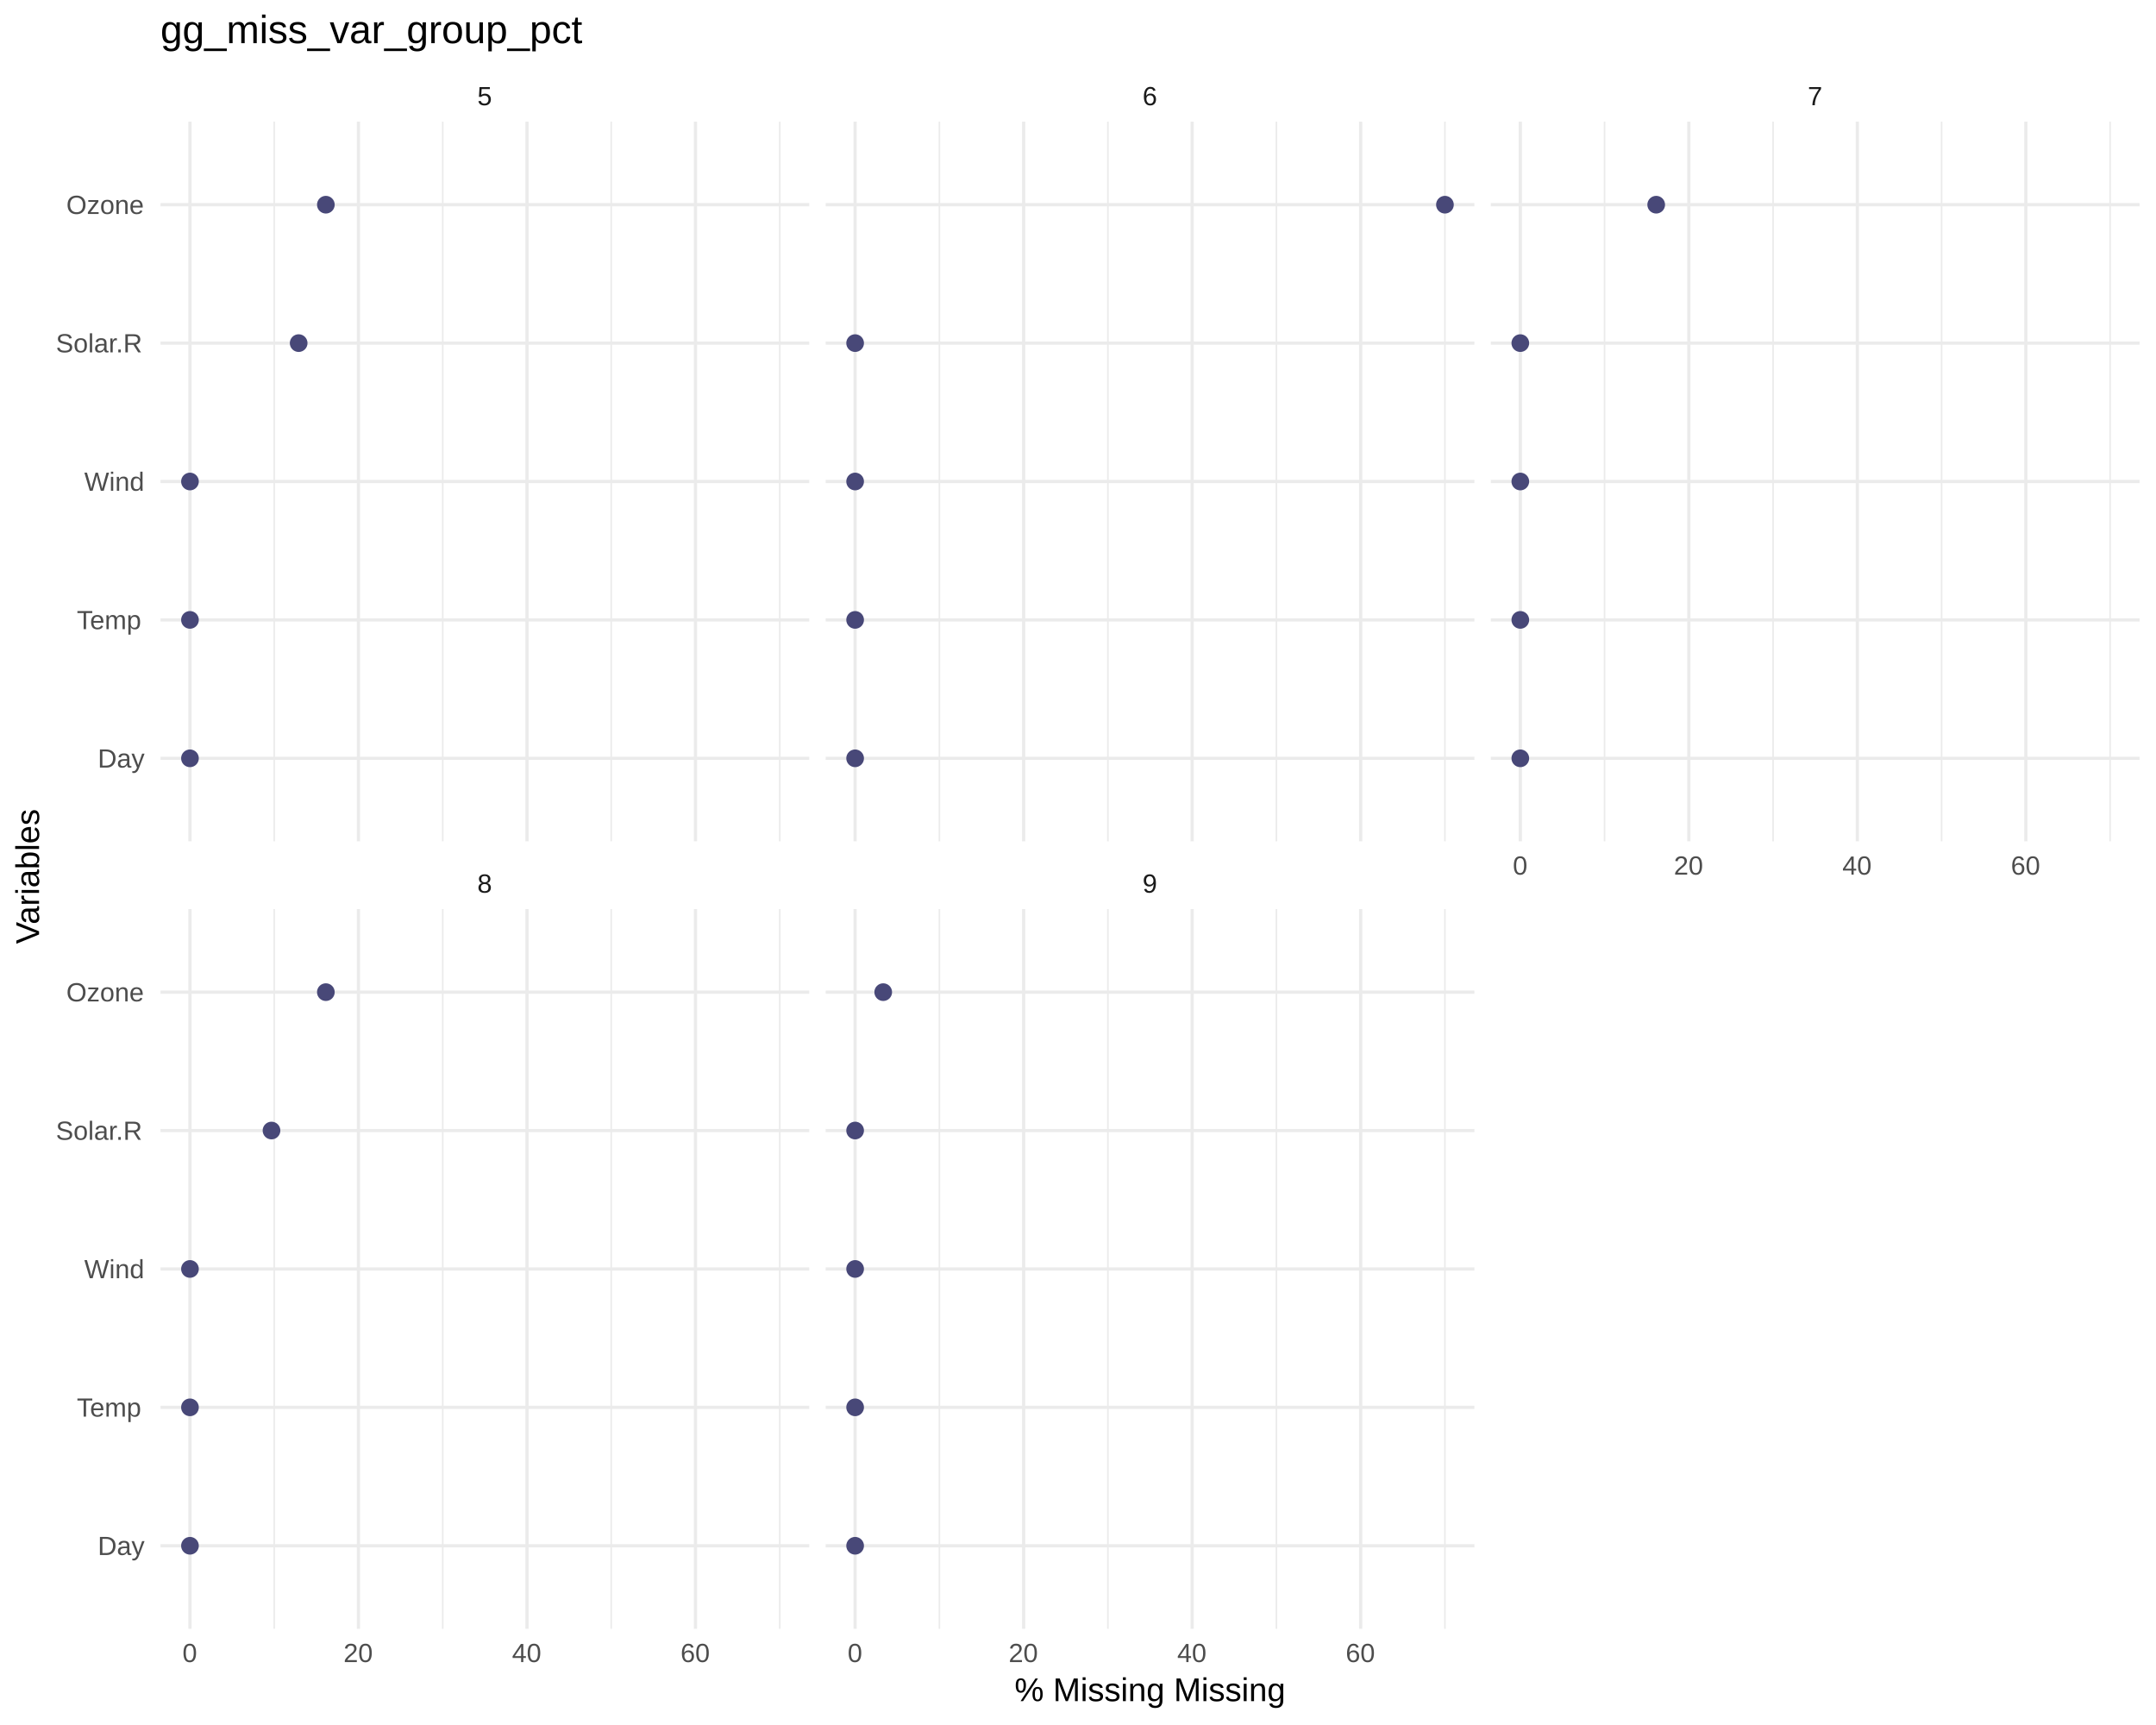
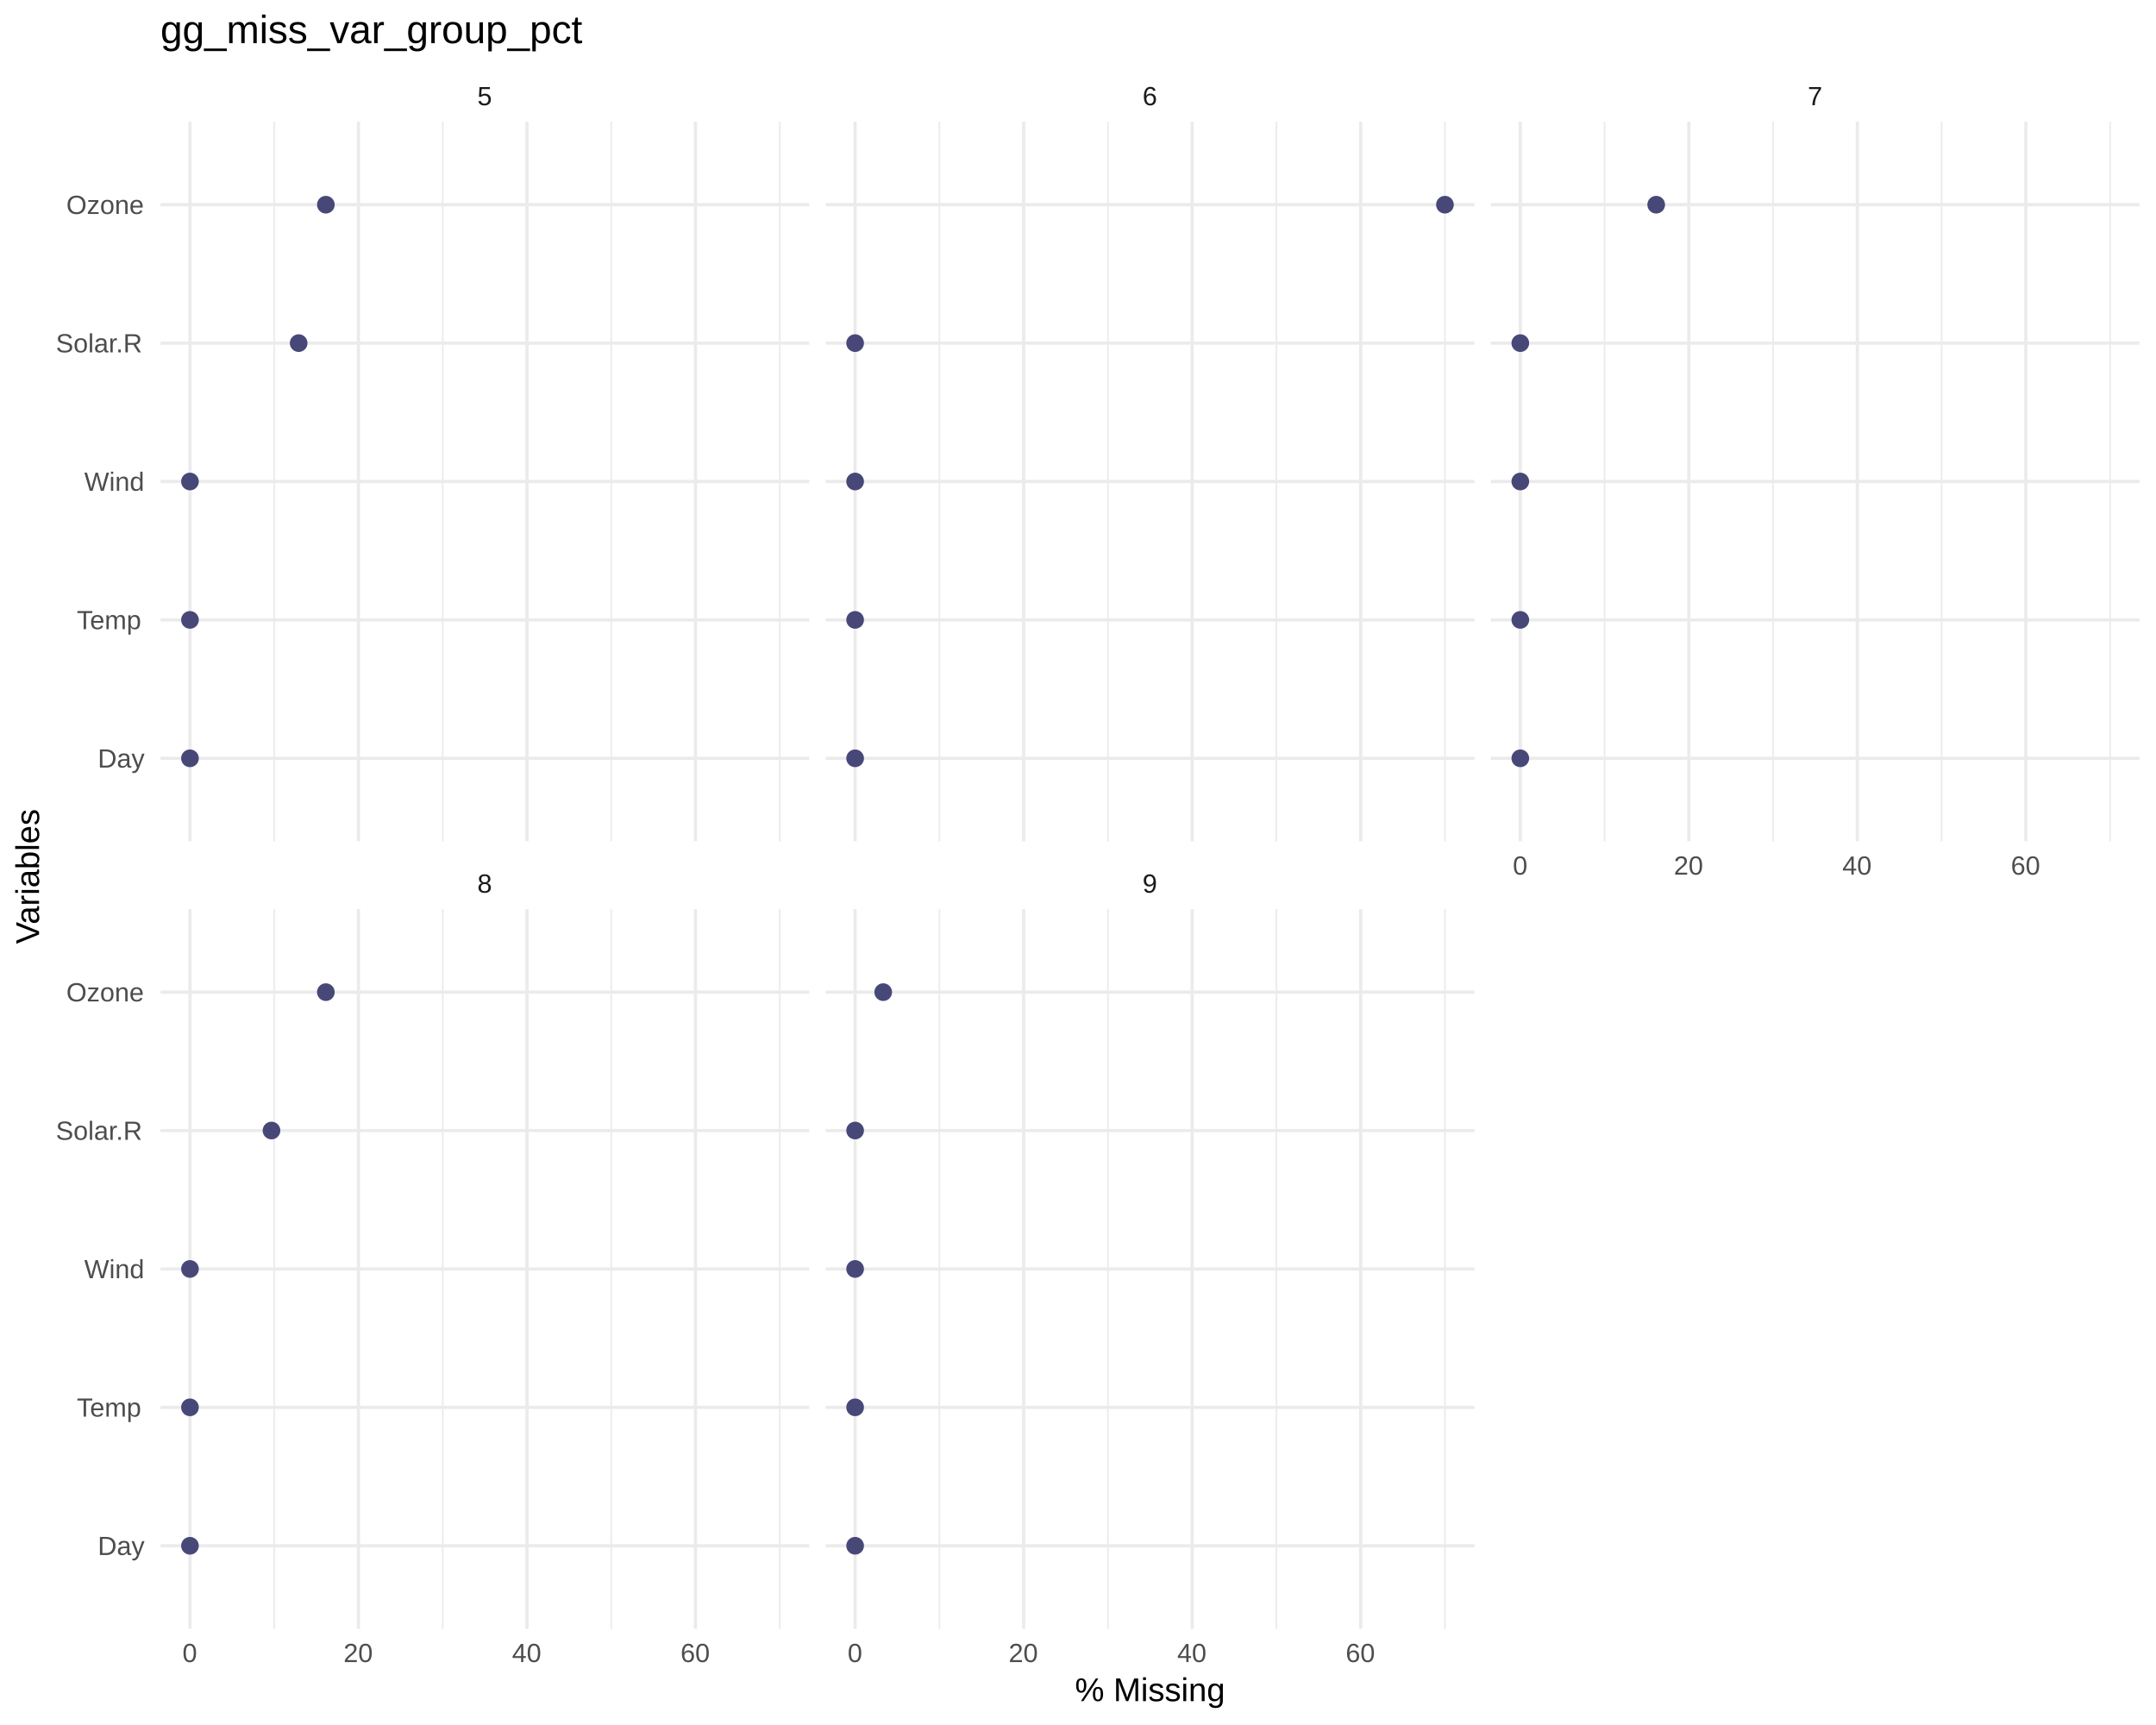
<svg xmlns="http://www.w3.org/2000/svg" viewBox="0 0 720.00 576.00">
  <defs>
    <style type="text/css">
    line, polyline, path, rect, circle {
      fill: none;
      stroke: #000000;
      stroke-linecap: round;
      stroke-linejoin: round;
      stroke-miterlimit: 10.00;
    }
  </style>
  </defs>
  <rect width="100%" height="100%" style="stroke: none; fill: #FFFFFF;" />
  <defs>
    <clipPath id="cpNTMuNTg4MnwyNzAuMjQ2fDI4MC45MzZ8NDAuNjIzMQ==">
      <rect x="53.59" y="40.62" width="216.66" height="240.31" />
    </clipPath>
  </defs>
  <polyline points="91.57,280.94 91.57,40.62 " style="stroke-width: 0.53; stroke: #EBEBEB; stroke-linecap: butt;" clip-path="url(#cpNTMuNTg4MnwyNzAuMjQ2fDI4MC45MzZ8NDAuNjIzMQ==)" />
  <polyline points="147.85,280.94 147.85,40.62 " style="stroke-width: 0.53; stroke: #EBEBEB; stroke-linecap: butt;" clip-path="url(#cpNTMuNTg4MnwyNzAuMjQ2fDI4MC45MzZ8NDAuNjIzMQ==)" />
  <polyline points="204.12,280.94 204.12,40.62 " style="stroke-width: 0.53; stroke: #EBEBEB; stroke-linecap: butt;" clip-path="url(#cpNTMuNTg4MnwyNzAuMjQ2fDI4MC45MzZ8NDAuNjIzMQ==)" />
  <polyline points="260.40,280.94 260.40,40.62 " style="stroke-width: 0.53; stroke: #EBEBEB; stroke-linecap: butt;" clip-path="url(#cpNTMuNTg4MnwyNzAuMjQ2fDI4MC45MzZ8NDAuNjIzMQ==)" />
  <polyline points="53.59,253.21 270.25,253.21 " style="stroke-width: 1.07; stroke: #EBEBEB; stroke-linecap: butt;" clip-path="url(#cpNTMuNTg4MnwyNzAuMjQ2fDI4MC45MzZ8NDAuNjIzMQ==)" />
  <polyline points="53.59,206.99 270.25,206.99 " style="stroke-width: 1.07; stroke: #EBEBEB; stroke-linecap: butt;" clip-path="url(#cpNTMuNTg4MnwyNzAuMjQ2fDI4MC45MzZ8NDAuNjIzMQ==)" />
  <polyline points="53.59,160.78 270.25,160.78 " style="stroke-width: 1.07; stroke: #EBEBEB; stroke-linecap: butt;" clip-path="url(#cpNTMuNTg4MnwyNzAuMjQ2fDI4MC45MzZ8NDAuNjIzMQ==)" />
  <polyline points="53.59,114.57 270.25,114.57 " style="stroke-width: 1.07; stroke: #EBEBEB; stroke-linecap: butt;" clip-path="url(#cpNTMuNTg4MnwyNzAuMjQ2fDI4MC45MzZ8NDAuNjIzMQ==)" />
  <polyline points="53.59,68.35 270.25,68.35 " style="stroke-width: 1.07; stroke: #EBEBEB; stroke-linecap: butt;" clip-path="url(#cpNTMuNTg4MnwyNzAuMjQ2fDI4MC45MzZ8NDAuNjIzMQ==)" />
  <polyline points="63.44,280.94 63.44,40.62 " style="stroke-width: 1.07; stroke: #EBEBEB; stroke-linecap: butt;" clip-path="url(#cpNTMuNTg4MnwyNzAuMjQ2fDI4MC45MzZ8NDAuNjIzMQ==)" />
  <polyline points="119.71,280.94 119.71,40.62 " style="stroke-width: 1.07; stroke: #EBEBEB; stroke-linecap: butt;" clip-path="url(#cpNTMuNTg4MnwyNzAuMjQ2fDI4MC45MzZ8NDAuNjIzMQ==)" />
  <polyline points="175.99,280.94 175.99,40.62 " style="stroke-width: 1.07; stroke: #EBEBEB; stroke-linecap: butt;" clip-path="url(#cpNTMuNTg4MnwyNzAuMjQ2fDI4MC45MzZ8NDAuNjIzMQ==)" />
  <polyline points="232.26,280.94 232.26,40.62 " style="stroke-width: 1.07; stroke: #EBEBEB; stroke-linecap: butt;" clip-path="url(#cpNTMuNTg4MnwyNzAuMjQ2fDI4MC45MzZ8NDAuNjIzMQ==)" />
  <rect x="63.44" y="253.21" width="0.00" height="0.00" style="stroke-width: 1.07; stroke: #484878; stroke-linecap: butt; fill: #484878;" clip-path="url(#cpNTMuNTg4MnwyNzAuMjQ2fDI4MC45MzZ8NDAuNjIzMQ==)" />
  <rect x="63.44" y="206.99" width="0.00" height="0.00" style="stroke-width: 1.07; stroke: #484878; stroke-linecap: butt; fill: #484878;" clip-path="url(#cpNTMuNTg4MnwyNzAuMjQ2fDI4MC45MzZ8NDAuNjIzMQ==)" />
  <rect x="63.44" y="160.78" width="0.00" height="0.00" style="stroke-width: 1.07; stroke: #484878; stroke-linecap: butt; fill: #484878;" clip-path="url(#cpNTMuNTg4MnwyNzAuMjQ2fDI4MC45MzZ8NDAuNjIzMQ==)" />
  <rect x="63.44" y="114.57" width="36.31" height="0.00" style="stroke-width: 1.07; stroke: #484878; stroke-linecap: butt; fill: #484878;" clip-path="url(#cpNTMuNTg4MnwyNzAuMjQ2fDI4MC45MzZ8NDAuNjIzMQ==)" />
  <rect x="63.44" y="68.35" width="45.38" height="0.00" style="stroke-width: 1.07; stroke: #484878; stroke-linecap: butt; fill: #484878;" clip-path="url(#cpNTMuNTg4MnwyNzAuMjQ2fDI4MC45MzZ8NDAuNjIzMQ==)" />
  <circle cx="108.82" cy="68.35" r="1.95pt" style="stroke-width: 0.71; stroke: #484878; fill: #484878;" clip-path="url(#cpNTMuNTg4MnwyNzAuMjQ2fDI4MC45MzZ8NDAuNjIzMQ==)" />
  <circle cx="99.74" cy="114.57" r="1.95pt" style="stroke-width: 0.71; stroke: #484878; fill: #484878;" clip-path="url(#cpNTMuNTg4MnwyNzAuMjQ2fDI4MC45MzZ8NDAuNjIzMQ==)" />
  <circle cx="63.44" cy="160.78" r="1.95pt" style="stroke-width: 0.71; stroke: #484878; fill: #484878;" clip-path="url(#cpNTMuNTg4MnwyNzAuMjQ2fDI4MC45MzZ8NDAuNjIzMQ==)" />
  <circle cx="63.44" cy="206.99" r="1.95pt" style="stroke-width: 0.71; stroke: #484878; fill: #484878;" clip-path="url(#cpNTMuNTg4MnwyNzAuMjQ2fDI4MC45MzZ8NDAuNjIzMQ==)" />
  <circle cx="63.44" cy="253.21" r="1.95pt" style="stroke-width: 0.71; stroke: #484878; fill: #484878;" clip-path="url(#cpNTMuNTg4MnwyNzAuMjQ2fDI4MC45MzZ8NDAuNjIzMQ==)" />
  <defs>
    <clipPath id="cpMHw3MjB8NTc2fDA=">
      <rect x="0.00" y="0.00" width="720.00" height="576.00" />
    </clipPath>
  </defs>
  <defs>
    <clipPath id="cpNTMuNTg4MnwyNzAuMjQ2fDU0My44NzV8MzAzLjU2Mg==">
      <rect x="53.59" y="303.56" width="216.66" height="240.31" />
    </clipPath>
  </defs>
  <polyline points="91.57,543.88 91.57,303.56 " style="stroke-width: 0.53; stroke: #EBEBEB; stroke-linecap: butt;" clip-path="url(#cpNTMuNTg4MnwyNzAuMjQ2fDU0My44NzV8MzAzLjU2Mg==)" />
  <polyline points="147.85,543.88 147.85,303.56 " style="stroke-width: 0.53; stroke: #EBEBEB; stroke-linecap: butt;" clip-path="url(#cpNTMuNTg4MnwyNzAuMjQ2fDU0My44NzV8MzAzLjU2Mg==)" />
  <polyline points="204.12,543.88 204.12,303.56 " style="stroke-width: 0.53; stroke: #EBEBEB; stroke-linecap: butt;" clip-path="url(#cpNTMuNTg4MnwyNzAuMjQ2fDU0My44NzV8MzAzLjU2Mg==)" />
  <polyline points="260.40,543.88 260.40,303.56 " style="stroke-width: 0.53; stroke: #EBEBEB; stroke-linecap: butt;" clip-path="url(#cpNTMuNTg4MnwyNzAuMjQ2fDU0My44NzV8MzAzLjU2Mg==)" />
  <polyline points="53.59,516.15 270.25,516.15 " style="stroke-width: 1.07; stroke: #EBEBEB; stroke-linecap: butt;" clip-path="url(#cpNTMuNTg4MnwyNzAuMjQ2fDU0My44NzV8MzAzLjU2Mg==)" />
  <polyline points="53.59,469.93 270.25,469.93 " style="stroke-width: 1.07; stroke: #EBEBEB; stroke-linecap: butt;" clip-path="url(#cpNTMuNTg4MnwyNzAuMjQ2fDU0My44NzV8MzAzLjU2Mg==)" />
  <polyline points="53.59,423.72 270.25,423.72 " style="stroke-width: 1.07; stroke: #EBEBEB; stroke-linecap: butt;" clip-path="url(#cpNTMuNTg4MnwyNzAuMjQ2fDU0My44NzV8MzAzLjU2Mg==)" />
  <polyline points="53.59,377.50 270.25,377.50 " style="stroke-width: 1.07; stroke: #EBEBEB; stroke-linecap: butt;" clip-path="url(#cpNTMuNTg4MnwyNzAuMjQ2fDU0My44NzV8MzAzLjU2Mg==)" />
  <polyline points="53.59,331.29 270.25,331.29 " style="stroke-width: 1.07; stroke: #EBEBEB; stroke-linecap: butt;" clip-path="url(#cpNTMuNTg4MnwyNzAuMjQ2fDU0My44NzV8MzAzLjU2Mg==)" />
  <polyline points="63.44,543.88 63.44,303.56 " style="stroke-width: 1.07; stroke: #EBEBEB; stroke-linecap: butt;" clip-path="url(#cpNTMuNTg4MnwyNzAuMjQ2fDU0My44NzV8MzAzLjU2Mg==)" />
  <polyline points="119.71,543.88 119.71,303.56 " style="stroke-width: 1.07; stroke: #EBEBEB; stroke-linecap: butt;" clip-path="url(#cpNTMuNTg4MnwyNzAuMjQ2fDU0My44NzV8MzAzLjU2Mg==)" />
  <polyline points="175.99,543.88 175.99,303.56 " style="stroke-width: 1.07; stroke: #EBEBEB; stroke-linecap: butt;" clip-path="url(#cpNTMuNTg4MnwyNzAuMjQ2fDU0My44NzV8MzAzLjU2Mg==)" />
  <polyline points="232.26,543.88 232.26,303.56 " style="stroke-width: 1.07; stroke: #EBEBEB; stroke-linecap: butt;" clip-path="url(#cpNTMuNTg4MnwyNzAuMjQ2fDU0My44NzV8MzAzLjU2Mg==)" />
  <rect x="63.44" y="516.15" width="0.00" height="0.00" style="stroke-width: 1.07; stroke: #484878; stroke-linecap: butt; fill: #484878;" clip-path="url(#cpNTMuNTg4MnwyNzAuMjQ2fDU0My44NzV8MzAzLjU2Mg==)" />
  <rect x="63.44" y="469.93" width="0.00" height="0.00" style="stroke-width: 1.07; stroke: #484878; stroke-linecap: butt; fill: #484878;" clip-path="url(#cpNTMuNTg4MnwyNzAuMjQ2fDU0My44NzV8MzAzLjU2Mg==)" />
  <rect x="63.44" y="423.72" width="0.00" height="0.00" style="stroke-width: 1.07; stroke: #484878; stroke-linecap: butt; fill: #484878;" clip-path="url(#cpNTMuNTg4MnwyNzAuMjQ2fDU0My44NzV8MzAzLjU2Mg==)" />
  <rect x="63.44" y="377.50" width="27.23" height="0.00" style="stroke-width: 1.07; stroke: #484878; stroke-linecap: butt; fill: #484878;" clip-path="url(#cpNTMuNTg4MnwyNzAuMjQ2fDU0My44NzV8MzAzLjU2Mg==)" />
  <rect x="63.44" y="331.29" width="45.38" height="0.00" style="stroke-width: 1.07; stroke: #484878; stroke-linecap: butt; fill: #484878;" clip-path="url(#cpNTMuNTg4MnwyNzAuMjQ2fDU0My44NzV8MzAzLjU2Mg==)" />
  <circle cx="108.82" cy="331.29" r="1.95pt" style="stroke-width: 0.71; stroke: #484878; fill: #484878;" clip-path="url(#cpNTMuNTg4MnwyNzAuMjQ2fDU0My44NzV8MzAzLjU2Mg==)" />
  <circle cx="90.67" cy="377.50" r="1.95pt" style="stroke-width: 0.71; stroke: #484878; fill: #484878;" clip-path="url(#cpNTMuNTg4MnwyNzAuMjQ2fDU0My44NzV8MzAzLjU2Mg==)" />
  <circle cx="63.44" cy="423.72" r="1.95pt" style="stroke-width: 0.71; stroke: #484878; fill: #484878;" clip-path="url(#cpNTMuNTg4MnwyNzAuMjQ2fDU0My44NzV8MzAzLjU2Mg==)" />
  <circle cx="63.44" cy="469.93" r="1.95pt" style="stroke-width: 0.71; stroke: #484878; fill: #484878;" clip-path="url(#cpNTMuNTg4MnwyNzAuMjQ2fDU0My44NzV8MzAzLjU2Mg==)" />
  <circle cx="63.44" cy="516.15" r="1.95pt" style="stroke-width: 0.71; stroke: #484878; fill: #484878;" clip-path="url(#cpNTMuNTg4MnwyNzAuMjQ2fDU0My44NzV8MzAzLjU2Mg==)" />
  <defs>
    <clipPath id="cpMHw3MjB8NTc2fDA=">
      <rect x="0.00" y="0.00" width="720.00" height="576.00" />
    </clipPath>
  </defs>
  <defs>
    <clipPath id="cpMjc1LjcyNXw0OTIuMzgzfDI4MC45MzZ8NDAuNjIzMQ==">
      <rect x="275.73" y="40.62" width="216.66" height="240.31" />
    </clipPath>
  </defs>
  <polyline points="313.71,280.94 313.71,40.62 " style="stroke-width: 0.53; stroke: #EBEBEB; stroke-linecap: butt;" clip-path="url(#cpMjc1LjcyNXw0OTIuMzgzfDI4MC45MzZ8NDAuNjIzMQ==)" />
  <polyline points="369.99,280.94 369.99,40.62 " style="stroke-width: 0.53; stroke: #EBEBEB; stroke-linecap: butt;" clip-path="url(#cpMjc1LjcyNXw0OTIuMzgzfDI4MC45MzZ8NDAuNjIzMQ==)" />
  <polyline points="426.26,280.94 426.26,40.62 " style="stroke-width: 0.53; stroke: #EBEBEB; stroke-linecap: butt;" clip-path="url(#cpMjc1LjcyNXw0OTIuMzgzfDI4MC45MzZ8NDAuNjIzMQ==)" />
  <polyline points="482.54,280.94 482.54,40.62 " style="stroke-width: 0.53; stroke: #EBEBEB; stroke-linecap: butt;" clip-path="url(#cpMjc1LjcyNXw0OTIuMzgzfDI4MC45MzZ8NDAuNjIzMQ==)" />
  <polyline points="275.73,253.21 492.38,253.21 " style="stroke-width: 1.07; stroke: #EBEBEB; stroke-linecap: butt;" clip-path="url(#cpMjc1LjcyNXw0OTIuMzgzfDI4MC45MzZ8NDAuNjIzMQ==)" />
  <polyline points="275.73,206.99 492.38,206.99 " style="stroke-width: 1.07; stroke: #EBEBEB; stroke-linecap: butt;" clip-path="url(#cpMjc1LjcyNXw0OTIuMzgzfDI4MC45MzZ8NDAuNjIzMQ==)" />
  <polyline points="275.73,160.78 492.38,160.78 " style="stroke-width: 1.07; stroke: #EBEBEB; stroke-linecap: butt;" clip-path="url(#cpMjc1LjcyNXw0OTIuMzgzfDI4MC45MzZ8NDAuNjIzMQ==)" />
  <polyline points="275.73,114.57 492.38,114.57 " style="stroke-width: 1.07; stroke: #EBEBEB; stroke-linecap: butt;" clip-path="url(#cpMjc1LjcyNXw0OTIuMzgzfDI4MC45MzZ8NDAuNjIzMQ==)" />
  <polyline points="275.73,68.35 492.38,68.35 " style="stroke-width: 1.07; stroke: #EBEBEB; stroke-linecap: butt;" clip-path="url(#cpMjc1LjcyNXw0OTIuMzgzfDI4MC45MzZ8NDAuNjIzMQ==)" />
  <polyline points="285.57,280.94 285.57,40.62 " style="stroke-width: 1.07; stroke: #EBEBEB; stroke-linecap: butt;" clip-path="url(#cpMjc1LjcyNXw0OTIuMzgzfDI4MC45MzZ8NDAuNjIzMQ==)" />
  <polyline points="341.85,280.94 341.85,40.62 " style="stroke-width: 1.07; stroke: #EBEBEB; stroke-linecap: butt;" clip-path="url(#cpMjc1LjcyNXw0OTIuMzgzfDI4MC45MzZ8NDAuNjIzMQ==)" />
  <polyline points="398.12,280.94 398.12,40.62 " style="stroke-width: 1.07; stroke: #EBEBEB; stroke-linecap: butt;" clip-path="url(#cpMjc1LjcyNXw0OTIuMzgzfDI4MC45MzZ8NDAuNjIzMQ==)" />
  <polyline points="454.40,280.94 454.40,40.62 " style="stroke-width: 1.07; stroke: #EBEBEB; stroke-linecap: butt;" clip-path="url(#cpMjc1LjcyNXw0OTIuMzgzfDI4MC45MzZ8NDAuNjIzMQ==)" />
  <rect x="285.57" y="253.21" width="0.00" height="0.00" style="stroke-width: 1.07; stroke: #484878; stroke-linecap: butt; fill: #484878;" clip-path="url(#cpMjc1LjcyNXw0OTIuMzgzfDI4MC45MzZ8NDAuNjIzMQ==)" />
  <rect x="285.57" y="206.99" width="0.00" height="0.00" style="stroke-width: 1.07; stroke: #484878; stroke-linecap: butt; fill: #484878;" clip-path="url(#cpMjc1LjcyNXw0OTIuMzgzfDI4MC45MzZ8NDAuNjIzMQ==)" />
  <rect x="285.57" y="160.78" width="0.00" height="0.00" style="stroke-width: 1.07; stroke: #484878; stroke-linecap: butt; fill: #484878;" clip-path="url(#cpMjc1LjcyNXw0OTIuMzgzfDI4MC45MzZ8NDAuNjIzMQ==)" />
  <rect x="285.57" y="114.57" width="0.00" height="0.00" style="stroke-width: 1.07; stroke: #484878; stroke-linecap: butt; fill: #484878;" clip-path="url(#cpMjc1LjcyNXw0OTIuMzgzfDI4MC45MzZ8NDAuNjIzMQ==)" />
  <rect x="285.57" y="68.35" width="196.96" height="0.00" style="stroke-width: 1.07; stroke: #484878; stroke-linecap: butt; fill: #484878;" clip-path="url(#cpMjc1LjcyNXw0OTIuMzgzfDI4MC45MzZ8NDAuNjIzMQ==)" />
  <circle cx="482.54" cy="68.35" r="1.95pt" style="stroke-width: 0.71; stroke: #484878; fill: #484878;" clip-path="url(#cpMjc1LjcyNXw0OTIuMzgzfDI4MC45MzZ8NDAuNjIzMQ==)" />
  <circle cx="285.57" cy="114.57" r="1.95pt" style="stroke-width: 0.71; stroke: #484878; fill: #484878;" clip-path="url(#cpMjc1LjcyNXw0OTIuMzgzfDI4MC45MzZ8NDAuNjIzMQ==)" />
  <circle cx="285.57" cy="160.78" r="1.95pt" style="stroke-width: 0.71; stroke: #484878; fill: #484878;" clip-path="url(#cpMjc1LjcyNXw0OTIuMzgzfDI4MC45MzZ8NDAuNjIzMQ==)" />
  <circle cx="285.57" cy="206.99" r="1.95pt" style="stroke-width: 0.71; stroke: #484878; fill: #484878;" clip-path="url(#cpMjc1LjcyNXw0OTIuMzgzfDI4MC45MzZ8NDAuNjIzMQ==)" />
  <circle cx="285.57" cy="253.21" r="1.95pt" style="stroke-width: 0.71; stroke: #484878; fill: #484878;" clip-path="url(#cpMjc1LjcyNXw0OTIuMzgzfDI4MC45MzZ8NDAuNjIzMQ==)" />
  <defs>
    <clipPath id="cpMHw3MjB8NTc2fDA=">
      <rect x="0.00" y="0.00" width="720.00" height="576.00" />
    </clipPath>
  </defs>
  <defs>
    <clipPath id="cpMjc1LjcyNXw0OTIuMzgzfDU0My44NzV8MzAzLjU2Mg==">
      <rect x="275.73" y="303.56" width="216.66" height="240.31" />
    </clipPath>
  </defs>
  <polyline points="313.71,543.88 313.71,303.56 " style="stroke-width: 0.53; stroke: #EBEBEB; stroke-linecap: butt;" clip-path="url(#cpMjc1LjcyNXw0OTIuMzgzfDU0My44NzV8MzAzLjU2Mg==)" />
  <polyline points="369.99,543.88 369.99,303.56 " style="stroke-width: 0.53; stroke: #EBEBEB; stroke-linecap: butt;" clip-path="url(#cpMjc1LjcyNXw0OTIuMzgzfDU0My44NzV8MzAzLjU2Mg==)" />
  <polyline points="426.26,543.88 426.26,303.56 " style="stroke-width: 0.53; stroke: #EBEBEB; stroke-linecap: butt;" clip-path="url(#cpMjc1LjcyNXw0OTIuMzgzfDU0My44NzV8MzAzLjU2Mg==)" />
  <polyline points="482.54,543.88 482.54,303.56 " style="stroke-width: 0.53; stroke: #EBEBEB; stroke-linecap: butt;" clip-path="url(#cpMjc1LjcyNXw0OTIuMzgzfDU0My44NzV8MzAzLjU2Mg==)" />
  <polyline points="275.73,516.15 492.38,516.15 " style="stroke-width: 1.07; stroke: #EBEBEB; stroke-linecap: butt;" clip-path="url(#cpMjc1LjcyNXw0OTIuMzgzfDU0My44NzV8MzAzLjU2Mg==)" />
  <polyline points="275.73,469.93 492.38,469.93 " style="stroke-width: 1.07; stroke: #EBEBEB; stroke-linecap: butt;" clip-path="url(#cpMjc1LjcyNXw0OTIuMzgzfDU0My44NzV8MzAzLjU2Mg==)" />
  <polyline points="275.73,423.72 492.38,423.72 " style="stroke-width: 1.07; stroke: #EBEBEB; stroke-linecap: butt;" clip-path="url(#cpMjc1LjcyNXw0OTIuMzgzfDU0My44NzV8MzAzLjU2Mg==)" />
  <polyline points="275.73,377.50 492.38,377.50 " style="stroke-width: 1.07; stroke: #EBEBEB; stroke-linecap: butt;" clip-path="url(#cpMjc1LjcyNXw0OTIuMzgzfDU0My44NzV8MzAzLjU2Mg==)" />
  <polyline points="275.73,331.29 492.38,331.29 " style="stroke-width: 1.07; stroke: #EBEBEB; stroke-linecap: butt;" clip-path="url(#cpMjc1LjcyNXw0OTIuMzgzfDU0My44NzV8MzAzLjU2Mg==)" />
  <polyline points="285.57,543.88 285.57,303.56 " style="stroke-width: 1.07; stroke: #EBEBEB; stroke-linecap: butt;" clip-path="url(#cpMjc1LjcyNXw0OTIuMzgzfDU0My44NzV8MzAzLjU2Mg==)" />
  <polyline points="341.85,543.88 341.85,303.56 " style="stroke-width: 1.07; stroke: #EBEBEB; stroke-linecap: butt;" clip-path="url(#cpMjc1LjcyNXw0OTIuMzgzfDU0My44NzV8MzAzLjU2Mg==)" />
  <polyline points="398.12,543.88 398.12,303.56 " style="stroke-width: 1.07; stroke: #EBEBEB; stroke-linecap: butt;" clip-path="url(#cpMjc1LjcyNXw0OTIuMzgzfDU0My44NzV8MzAzLjU2Mg==)" />
  <polyline points="454.40,543.88 454.40,303.56 " style="stroke-width: 1.07; stroke: #EBEBEB; stroke-linecap: butt;" clip-path="url(#cpMjc1LjcyNXw0OTIuMzgzfDU0My44NzV8MzAzLjU2Mg==)" />
  <rect x="285.57" y="516.15" width="0.00" height="0.00" style="stroke-width: 1.07; stroke: #484878; stroke-linecap: butt; fill: #484878;" clip-path="url(#cpMjc1LjcyNXw0OTIuMzgzfDU0My44NzV8MzAzLjU2Mg==)" />
  <rect x="285.57" y="469.93" width="0.00" height="0.00" style="stroke-width: 1.07; stroke: #484878; stroke-linecap: butt; fill: #484878;" clip-path="url(#cpMjc1LjcyNXw0OTIuMzgzfDU0My44NzV8MzAzLjU2Mg==)" />
  <rect x="285.57" y="423.72" width="0.00" height="0.00" style="stroke-width: 1.07; stroke: #484878; stroke-linecap: butt; fill: #484878;" clip-path="url(#cpMjc1LjcyNXw0OTIuMzgzfDU0My44NzV8MzAzLjU2Mg==)" />
  <rect x="285.57" y="377.50" width="0.00" height="0.00" style="stroke-width: 1.07; stroke: #484878; stroke-linecap: butt; fill: #484878;" clip-path="url(#cpMjc1LjcyNXw0OTIuMzgzfDU0My44NzV8MzAzLjU2Mg==)" />
  <rect x="285.57" y="331.29" width="9.38" height="0.00" style="stroke-width: 1.07; stroke: #484878; stroke-linecap: butt; fill: #484878;" clip-path="url(#cpMjc1LjcyNXw0OTIuMzgzfDU0My44NzV8MzAzLjU2Mg==)" />
  <circle cx="294.95" cy="331.29" r="1.95pt" style="stroke-width: 0.71; stroke: #484878; fill: #484878;" clip-path="url(#cpMjc1LjcyNXw0OTIuMzgzfDU0My44NzV8MzAzLjU2Mg==)" />
  <circle cx="285.57" cy="377.50" r="1.95pt" style="stroke-width: 0.71; stroke: #484878; fill: #484878;" clip-path="url(#cpMjc1LjcyNXw0OTIuMzgzfDU0My44NzV8MzAzLjU2Mg==)" />
  <circle cx="285.57" cy="423.72" r="1.95pt" style="stroke-width: 0.71; stroke: #484878; fill: #484878;" clip-path="url(#cpMjc1LjcyNXw0OTIuMzgzfDU0My44NzV8MzAzLjU2Mg==)" />
  <circle cx="285.57" cy="469.93" r="1.95pt" style="stroke-width: 0.71; stroke: #484878; fill: #484878;" clip-path="url(#cpMjc1LjcyNXw0OTIuMzgzfDU0My44NzV8MzAzLjU2Mg==)" />
  <circle cx="285.57" cy="516.15" r="1.95pt" style="stroke-width: 0.71; stroke: #484878; fill: #484878;" clip-path="url(#cpMjc1LjcyNXw0OTIuMzgzfDU0My44NzV8MzAzLjU2Mg==)" />
  <defs>
    <clipPath id="cpMHw3MjB8NTc2fDA=">
      <rect x="0.00" y="0.00" width="720.00" height="576.00" />
    </clipPath>
  </defs>
  <defs>
    <clipPath id="cpNDk3Ljg2M3w3MTQuNTIxfDI4MC45MzZ8NDAuNjIzMQ==">
      <rect x="497.86" y="40.62" width="216.66" height="240.31" />
    </clipPath>
  </defs>
  <polyline points="535.85,280.94 535.85,40.62 " style="stroke-width: 0.53; stroke: #EBEBEB; stroke-linecap: butt;" clip-path="url(#cpNDk3Ljg2M3w3MTQuNTIxfDI4MC45MzZ8NDAuNjIzMQ==)" />
  <polyline points="592.12,280.94 592.12,40.62 " style="stroke-width: 0.53; stroke: #EBEBEB; stroke-linecap: butt;" clip-path="url(#cpNDk3Ljg2M3w3MTQuNTIxfDI4MC45MzZ8NDAuNjIzMQ==)" />
  <polyline points="648.40,280.94 648.40,40.62 " style="stroke-width: 0.53; stroke: #EBEBEB; stroke-linecap: butt;" clip-path="url(#cpNDk3Ljg2M3w3MTQuNTIxfDI4MC45MzZ8NDAuNjIzMQ==)" />
  <polyline points="704.67,280.94 704.67,40.62 " style="stroke-width: 0.53; stroke: #EBEBEB; stroke-linecap: butt;" clip-path="url(#cpNDk3Ljg2M3w3MTQuNTIxfDI4MC45MzZ8NDAuNjIzMQ==)" />
  <polyline points="497.86,253.21 714.52,253.21 " style="stroke-width: 1.07; stroke: #EBEBEB; stroke-linecap: butt;" clip-path="url(#cpNDk3Ljg2M3w3MTQuNTIxfDI4MC45MzZ8NDAuNjIzMQ==)" />
  <polyline points="497.86,206.99 714.52,206.99 " style="stroke-width: 1.07; stroke: #EBEBEB; stroke-linecap: butt;" clip-path="url(#cpNDk3Ljg2M3w3MTQuNTIxfDI4MC45MzZ8NDAuNjIzMQ==)" />
  <polyline points="497.86,160.78 714.52,160.78 " style="stroke-width: 1.07; stroke: #EBEBEB; stroke-linecap: butt;" clip-path="url(#cpNDk3Ljg2M3w3MTQuNTIxfDI4MC45MzZ8NDAuNjIzMQ==)" />
  <polyline points="497.86,114.57 714.52,114.57 " style="stroke-width: 1.07; stroke: #EBEBEB; stroke-linecap: butt;" clip-path="url(#cpNDk3Ljg2M3w3MTQuNTIxfDI4MC45MzZ8NDAuNjIzMQ==)" />
  <polyline points="497.86,68.35 714.52,68.35 " style="stroke-width: 1.07; stroke: #EBEBEB; stroke-linecap: butt;" clip-path="url(#cpNDk3Ljg2M3w3MTQuNTIxfDI4MC45MzZ8NDAuNjIzMQ==)" />
  <polyline points="507.71,280.94 507.71,40.62 " style="stroke-width: 1.07; stroke: #EBEBEB; stroke-linecap: butt;" clip-path="url(#cpNDk3Ljg2M3w3MTQuNTIxfDI4MC45MzZ8NDAuNjIzMQ==)" />
  <polyline points="563.99,280.94 563.99,40.62 " style="stroke-width: 1.07; stroke: #EBEBEB; stroke-linecap: butt;" clip-path="url(#cpNDk3Ljg2M3w3MTQuNTIxfDI4MC45MzZ8NDAuNjIzMQ==)" />
  <polyline points="620.26,280.94 620.26,40.62 " style="stroke-width: 1.07; stroke: #EBEBEB; stroke-linecap: butt;" clip-path="url(#cpNDk3Ljg2M3w3MTQuNTIxfDI4MC45MzZ8NDAuNjIzMQ==)" />
  <polyline points="676.54,280.94 676.54,40.62 " style="stroke-width: 1.07; stroke: #EBEBEB; stroke-linecap: butt;" clip-path="url(#cpNDk3Ljg2M3w3MTQuNTIxfDI4MC45MzZ8NDAuNjIzMQ==)" />
  <rect x="507.71" y="253.21" width="0.00" height="0.00" style="stroke-width: 1.07; stroke: #484878; stroke-linecap: butt; fill: #484878;" clip-path="url(#cpNDk3Ljg2M3w3MTQuNTIxfDI4MC45MzZ8NDAuNjIzMQ==)" />
  <rect x="507.71" y="206.99" width="0.00" height="0.00" style="stroke-width: 1.07; stroke: #484878; stroke-linecap: butt; fill: #484878;" clip-path="url(#cpNDk3Ljg2M3w3MTQuNTIxfDI4MC45MzZ8NDAuNjIzMQ==)" />
  <rect x="507.71" y="160.78" width="0.00" height="0.00" style="stroke-width: 1.07; stroke: #484878; stroke-linecap: butt; fill: #484878;" clip-path="url(#cpNDk3Ljg2M3w3MTQuNTIxfDI4MC45MzZ8NDAuNjIzMQ==)" />
  <rect x="507.71" y="114.57" width="0.00" height="0.00" style="stroke-width: 1.07; stroke: #484878; stroke-linecap: butt; fill: #484878;" clip-path="url(#cpNDk3Ljg2M3w3MTQuNTIxfDI4MC45MzZ8NDAuNjIzMQ==)" />
  <rect x="507.71" y="68.35" width="45.38" height="0.00" style="stroke-width: 1.07; stroke: #484878; stroke-linecap: butt; fill: #484878;" clip-path="url(#cpNDk3Ljg2M3w3MTQuNTIxfDI4MC45MzZ8NDAuNjIzMQ==)" />
  <circle cx="553.09" cy="68.35" r="1.95pt" style="stroke-width: 0.71; stroke: #484878; fill: #484878;" clip-path="url(#cpNDk3Ljg2M3w3MTQuNTIxfDI4MC45MzZ8NDAuNjIzMQ==)" />
  <circle cx="507.71" cy="114.57" r="1.95pt" style="stroke-width: 0.71; stroke: #484878; fill: #484878;" clip-path="url(#cpNDk3Ljg2M3w3MTQuNTIxfDI4MC45MzZ8NDAuNjIzMQ==)" />
  <circle cx="507.71" cy="160.78" r="1.95pt" style="stroke-width: 0.71; stroke: #484878; fill: #484878;" clip-path="url(#cpNDk3Ljg2M3w3MTQuNTIxfDI4MC45MzZ8NDAuNjIzMQ==)" />
  <circle cx="507.71" cy="206.99" r="1.95pt" style="stroke-width: 0.71; stroke: #484878; fill: #484878;" clip-path="url(#cpNDk3Ljg2M3w3MTQuNTIxfDI4MC45MzZ8NDAuNjIzMQ==)" />
  <circle cx="507.71" cy="253.21" r="1.95pt" style="stroke-width: 0.71; stroke: #484878; fill: #484878;" clip-path="url(#cpNDk3Ljg2M3w3MTQuNTIxfDI4MC45MzZ8NDAuNjIzMQ==)" />
  <defs>
    <clipPath id="cpMHw3MjB8NTc2fDA=">
      <rect x="0.00" y="0.00" width="720.00" height="576.00" />
    </clipPath>
  </defs>
  <defs>
    <clipPath id="cpNDk3Ljg2M3w3MTQuNTIxfDU0My44NzV8MzAzLjU2Mg==">
      <rect x="497.86" y="303.56" width="216.66" height="240.31" />
    </clipPath>
  </defs>
  <defs>
    <clipPath id="cpMHw3MjB8NTc2fDA=">
      <rect x="0.00" y="0.00" width="720.00" height="576.00" />
    </clipPath>
  </defs>
  <defs>
    <clipPath id="cpNTMuNTg4MnwyNzAuMjQ2fDMwMy41NjJ8Mjg2LjQxNg==">
      <rect x="53.59" y="286.42" width="216.66" height="17.15" />
    </clipPath>
  </defs>
  <g clip-path="url(#cpNTMuNTg4MnwyNzAuMjQ2fDMwMy41NjJ8Mjg2LjQxNg==)">
    <text x="159.41" y="298.08" style="font-size: 8.80px; fill: #1A1A1A; font-family: Liberation Sans;" textLength="5.01px" lengthAdjust="spacingAndGlyphs">8</text>
  </g>
  <defs>
    <clipPath id="cpMHw3MjB8NTc2fDA=">
      <rect x="0.00" y="0.00" width="720.00" height="576.00" />
    </clipPath>
  </defs>
  <defs>
    <clipPath id="cpMjc1LjcyNXw0OTIuMzgzfDMwMy41NjJ8Mjg2LjQxNg==">
      <rect x="275.73" y="286.42" width="216.66" height="17.15" />
    </clipPath>
  </defs>
  <g clip-path="url(#cpMjc1LjcyNXw0OTIuMzgzfDMwMy41NjJ8Mjg2LjQxNg==)">
    <text x="381.55" y="298.08" style="font-size: 8.80px; fill: #1A1A1A; font-family: Liberation Sans;" textLength="5.01px" lengthAdjust="spacingAndGlyphs">9</text>
  </g>
  <defs>
    <clipPath id="cpMHw3MjB8NTc2fDA=">
      <rect x="0.00" y="0.00" width="720.00" height="576.00" />
    </clipPath>
  </defs>
  <defs>
    <clipPath id="cpNDk3Ljg2M3w3MTQuNTIxfDMwMy41NjJ8Mjg2LjQxNg==">
      <rect x="497.86" y="286.42" width="216.66" height="17.15" />
    </clipPath>
  </defs>
  <defs>
    <clipPath id="cpMHw3MjB8NTc2fDA=">
      <rect x="0.00" y="0.00" width="720.00" height="576.00" />
    </clipPath>
  </defs>
  <defs>
    <clipPath id="cpNTMuNTg4MnwyNzAuMjQ2fDQwLjYyMzF8MjMuNDc2Nw==">
      <rect x="53.59" y="23.48" width="216.66" height="17.15" />
    </clipPath>
  </defs>
  <g clip-path="url(#cpNTMuNTg4MnwyNzAuMjQ2fDQwLjYyMzF8MjMuNDc2Nw==)">
    <text x="159.41" y="35.14" style="font-size: 8.80px; fill: #1A1A1A; font-family: Liberation Sans;" textLength="5.01px" lengthAdjust="spacingAndGlyphs">5</text>
  </g>
  <defs>
    <clipPath id="cpMHw3MjB8NTc2fDA=">
      <rect x="0.00" y="0.00" width="720.00" height="576.00" />
    </clipPath>
  </defs>
  <defs>
    <clipPath id="cpMjc1LjcyNXw0OTIuMzgzfDQwLjYyMzF8MjMuNDc2Nw==">
      <rect x="275.73" y="23.48" width="216.66" height="17.15" />
    </clipPath>
  </defs>
  <g clip-path="url(#cpMjc1LjcyNXw0OTIuMzgzfDQwLjYyMzF8MjMuNDc2Nw==)">
    <text x="381.55" y="35.14" style="font-size: 8.80px; fill: #1A1A1A; font-family: Liberation Sans;" textLength="5.01px" lengthAdjust="spacingAndGlyphs">6</text>
  </g>
  <defs>
    <clipPath id="cpMHw3MjB8NTc2fDA=">
      <rect x="0.00" y="0.00" width="720.00" height="576.00" />
    </clipPath>
  </defs>
  <defs>
    <clipPath id="cpNDk3Ljg2M3w3MTQuNTIxfDQwLjYyMzF8MjMuNDc2Nw==">
      <rect x="497.86" y="23.48" width="216.66" height="17.15" />
    </clipPath>
  </defs>
  <g clip-path="url(#cpNDk3Ljg2M3w3MTQuNTIxfDQwLjYyMzF8MjMuNDc2Nw==)">
    <text x="603.69" y="35.14" style="font-size: 8.80px; fill: #1A1A1A; font-family: Liberation Sans;" textLength="5.01px" lengthAdjust="spacingAndGlyphs">7</text>
  </g>
  <defs>
    <clipPath id="cpMHw3MjB8NTc2fDA=">
      <rect x="0.00" y="0.00" width="720.00" height="576.00" />
    </clipPath>
  </defs>
  <g clip-path="url(#cpMHw3MjB8NTc2fDA=)">
    <text x="60.93" y="554.99" style="font-size: 8.80px; fill: #4D4D4D; font-family: Liberation Sans;" textLength="5.01px" lengthAdjust="spacingAndGlyphs">0</text>
  </g>
  <g clip-path="url(#cpMHw3MjB8NTc2fDA=)">
    <text x="114.71" y="554.99" style="font-size: 8.80px; fill: #4D4D4D; font-family: Liberation Sans;" textLength="10.01px" lengthAdjust="spacingAndGlyphs">20</text>
  </g>
  <g clip-path="url(#cpMHw3MjB8NTc2fDA=)">
    <text x="170.98" y="554.99" style="font-size: 8.80px; fill: #4D4D4D; font-family: Liberation Sans;" textLength="10.01px" lengthAdjust="spacingAndGlyphs">40</text>
  </g>
  <g clip-path="url(#cpMHw3MjB8NTc2fDA=)">
    <text x="227.26" y="554.99" style="font-size: 8.80px; fill: #4D4D4D; font-family: Liberation Sans;" textLength="10.01px" lengthAdjust="spacingAndGlyphs">60</text>
  </g>
  <g clip-path="url(#cpMHw3MjB8NTc2fDA=)">
    <text x="283.07" y="554.99" style="font-size: 8.80px; fill: #4D4D4D; font-family: Liberation Sans;" textLength="5.01px" lengthAdjust="spacingAndGlyphs">0</text>
  </g>
  <g clip-path="url(#cpMHw3MjB8NTc2fDA=)">
    <text x="336.84" y="554.99" style="font-size: 8.80px; fill: #4D4D4D; font-family: Liberation Sans;" textLength="10.01px" lengthAdjust="spacingAndGlyphs">20</text>
  </g>
  <g clip-path="url(#cpMHw3MjB8NTc2fDA=)">
    <text x="393.12" y="554.99" style="font-size: 8.80px; fill: #4D4D4D; font-family: Liberation Sans;" textLength="10.01px" lengthAdjust="spacingAndGlyphs">40</text>
  </g>
  <g clip-path="url(#cpMHw3MjB8NTc2fDA=)">
    <text x="449.39" y="554.99" style="font-size: 8.80px; fill: #4D4D4D; font-family: Liberation Sans;" textLength="10.01px" lengthAdjust="spacingAndGlyphs">60</text>
  </g>
  <g clip-path="url(#cpMHw3MjB8NTc2fDA=)">
    <text x="505.21" y="292.06" style="font-size: 8.80px; fill: #4D4D4D; font-family: Liberation Sans;" textLength="5.01px" lengthAdjust="spacingAndGlyphs">0</text>
  </g>
  <g clip-path="url(#cpMHw3MjB8NTc2fDA=)">
    <text x="558.98" y="292.06" style="font-size: 8.80px; fill: #4D4D4D; font-family: Liberation Sans;" textLength="10.01px" lengthAdjust="spacingAndGlyphs">20</text>
  </g>
  <g clip-path="url(#cpMHw3MjB8NTc2fDA=)">
    <text x="615.25" y="292.06" style="font-size: 8.80px; fill: #4D4D4D; font-family: Liberation Sans;" textLength="10.01px" lengthAdjust="spacingAndGlyphs">40</text>
  </g>
  <g clip-path="url(#cpMHw3MjB8NTc2fDA=)">
    <text x="671.53" y="292.06" style="font-size: 8.80px; fill: #4D4D4D; font-family: Liberation Sans;" textLength="10.01px" lengthAdjust="spacingAndGlyphs">60</text>
  </g>
  <g clip-path="url(#cpMHw3MjB8NTc2fDA=)">
    <text x="32.65" y="256.30" style="font-size: 8.80px; fill: #4D4D4D; font-family: Liberation Sans;" textLength="16.00px" lengthAdjust="spacingAndGlyphs">Day</text>
  </g>
  <g clip-path="url(#cpMHw3MjB8NTc2fDA=)">
    <text x="25.65" y="210.09" style="font-size: 8.80px; fill: #4D4D4D; font-family: Liberation Sans;" textLength="23.01px" lengthAdjust="spacingAndGlyphs">Temp</text>
  </g>
  <g clip-path="url(#cpMHw3MjB8NTc2fDA=)">
    <text x="28.15" y="163.87" style="font-size: 8.80px; fill: #4D4D4D; font-family: Liberation Sans;" textLength="20.50px" lengthAdjust="spacingAndGlyphs">Wind</text>
  </g>
  <g clip-path="url(#cpMHw3MjB8NTc2fDA=)">
    <text x="18.65" y="117.66" style="font-size: 8.80px; fill: #4D4D4D; font-family: Liberation Sans;" textLength="30.01px" lengthAdjust="spacingAndGlyphs">Solar.R</text>
  </g>
  <g clip-path="url(#cpMHw3MjB8NTc2fDA=)">
    <text x="22.14" y="71.45" style="font-size: 8.80px; fill: #4D4D4D; font-family: Liberation Sans;" textLength="26.52px" lengthAdjust="spacingAndGlyphs">Ozone</text>
  </g>
  <g clip-path="url(#cpMHw3MjB8NTc2fDA=)">
    <text x="32.65" y="519.24" style="font-size: 8.80px; fill: #4D4D4D; font-family: Liberation Sans;" textLength="16.00px" lengthAdjust="spacingAndGlyphs">Day</text>
  </g>
  <g clip-path="url(#cpMHw3MjB8NTc2fDA=)">
    <text x="25.65" y="473.03" style="font-size: 8.80px; fill: #4D4D4D; font-family: Liberation Sans;" textLength="23.01px" lengthAdjust="spacingAndGlyphs">Temp</text>
  </g>
  <g clip-path="url(#cpMHw3MjB8NTc2fDA=)">
    <text x="28.15" y="426.81" style="font-size: 8.80px; fill: #4D4D4D; font-family: Liberation Sans;" textLength="20.50px" lengthAdjust="spacingAndGlyphs">Wind</text>
  </g>
  <g clip-path="url(#cpMHw3MjB8NTc2fDA=)">
    <text x="18.65" y="380.60" style="font-size: 8.80px; fill: #4D4D4D; font-family: Liberation Sans;" textLength="30.01px" lengthAdjust="spacingAndGlyphs">Solar.R</text>
  </g>
  <g clip-path="url(#cpMHw3MjB8NTc2fDA=)">
    <text x="22.14" y="334.38" style="font-size: 8.80px; fill: #4D4D4D; font-family: Liberation Sans;" textLength="26.52px" lengthAdjust="spacingAndGlyphs">Ozone</text>
  </g>
  <g clip-path="url(#cpMHw3MjB8NTc2fDA=)">
-     <text x="338.82" y="568.04" style="font-size: 11.00px; font-family: Liberation Sans;" textLength="90.47px" lengthAdjust="spacingAndGlyphs">% Missing Missing</text>
+     <text x="358.99" y="568.04" style="font-size: 11.00px; font-family: Liberation Sans;" textLength="50.12px" lengthAdjust="spacingAndGlyphs">% Missing</text>
  </g>
  <g clip-path="url(#cpMHw3MjB8NTc2fDA=)">
    <text transform="translate(13.04,315.18) rotate(-90)" style="font-size: 11.00px; font-family: Liberation Sans;" textLength="45.86px" lengthAdjust="spacingAndGlyphs">Variables</text>
  </g>
  <g clip-path="url(#cpMHw3MjB8NTc2fDA=)">
    <text x="53.59" y="14.42" style="font-size: 13.20px; font-family: Liberation Sans;" textLength="138.75px" lengthAdjust="spacingAndGlyphs">gg_miss_var_group_pct</text>
  </g>
</svg>
